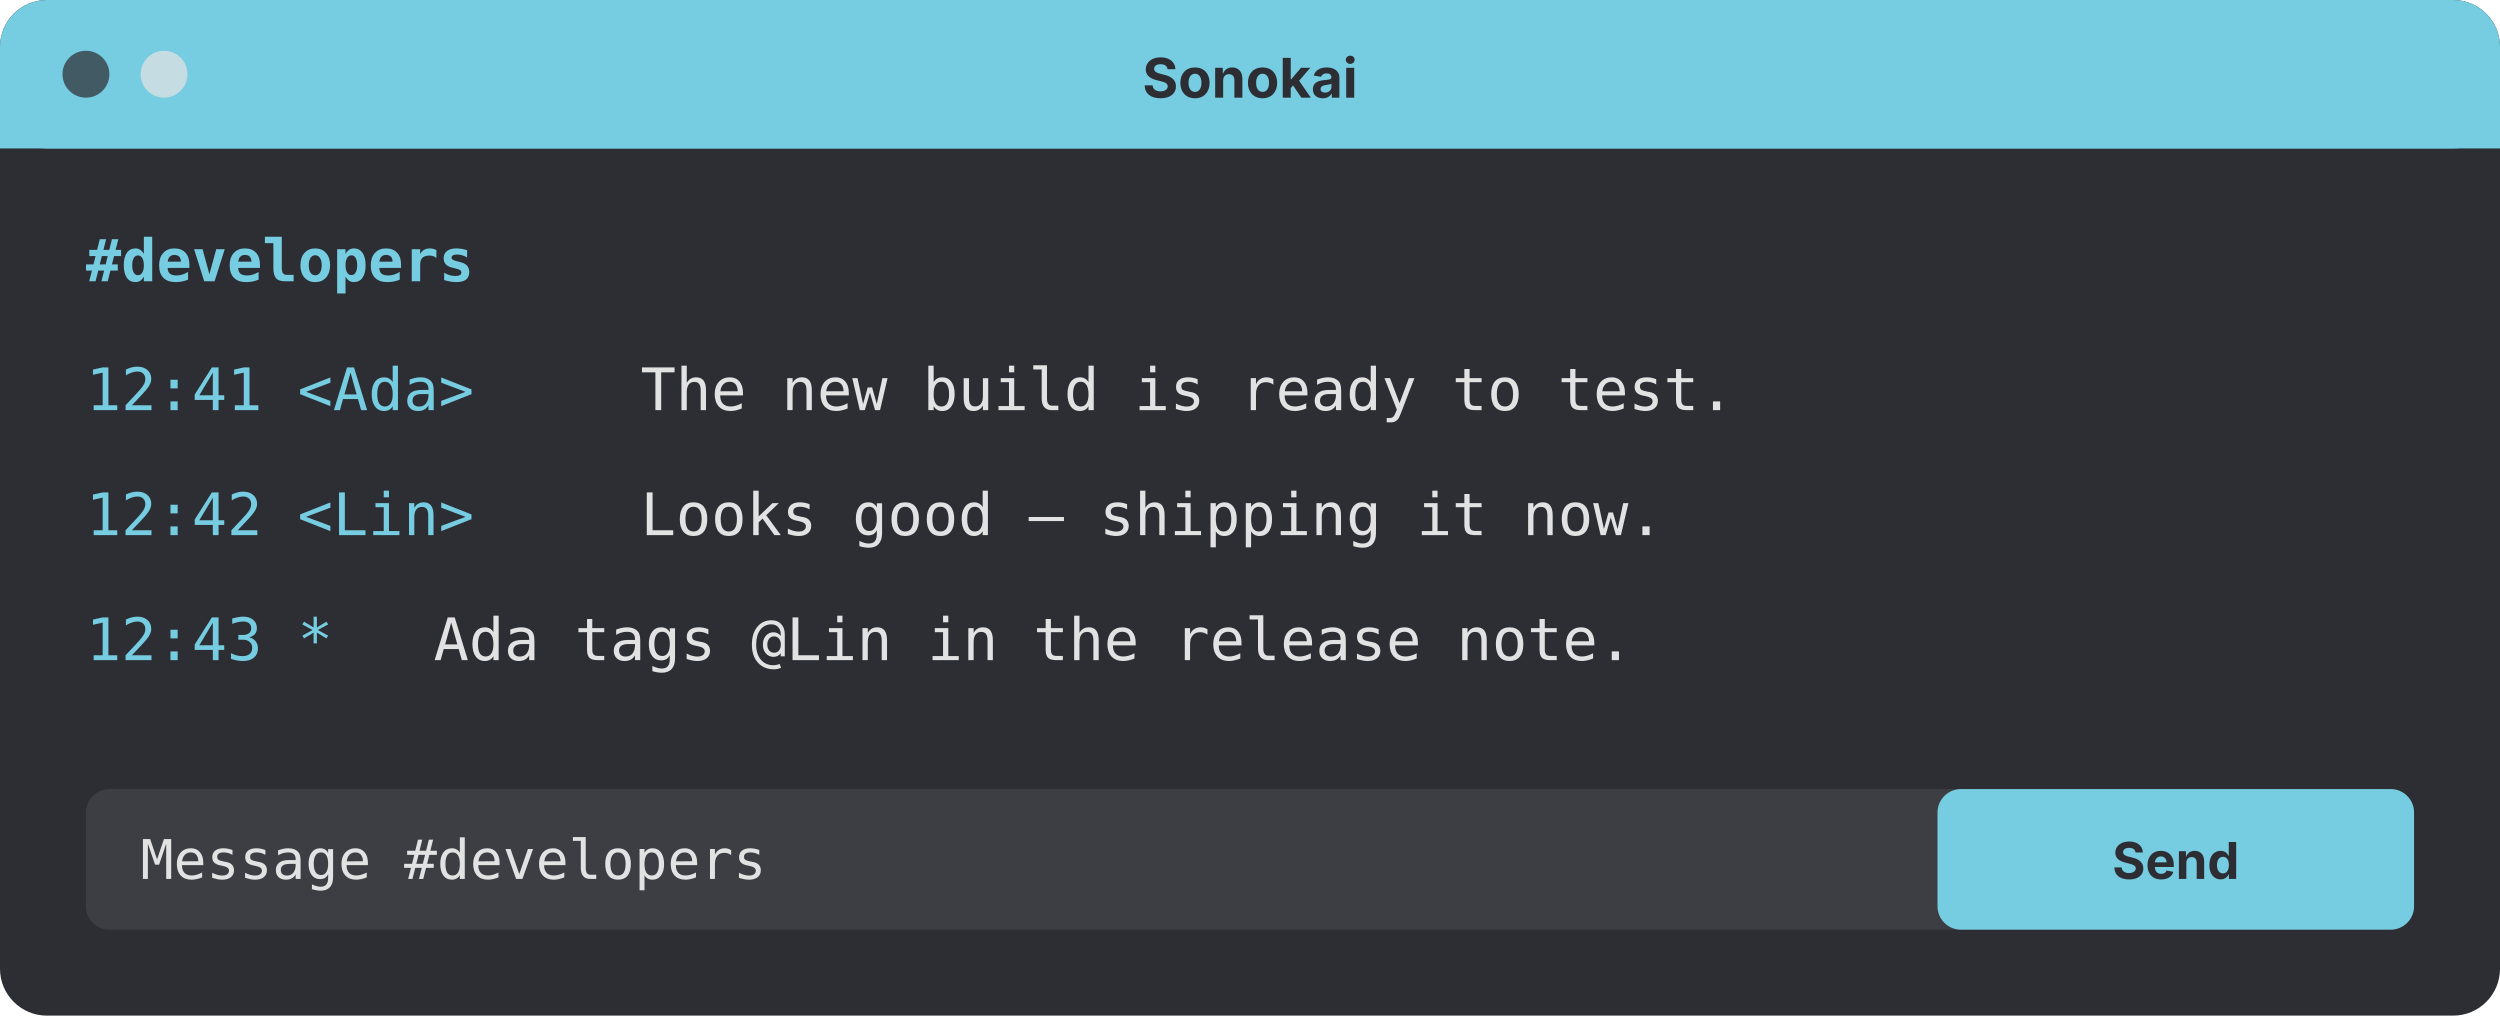
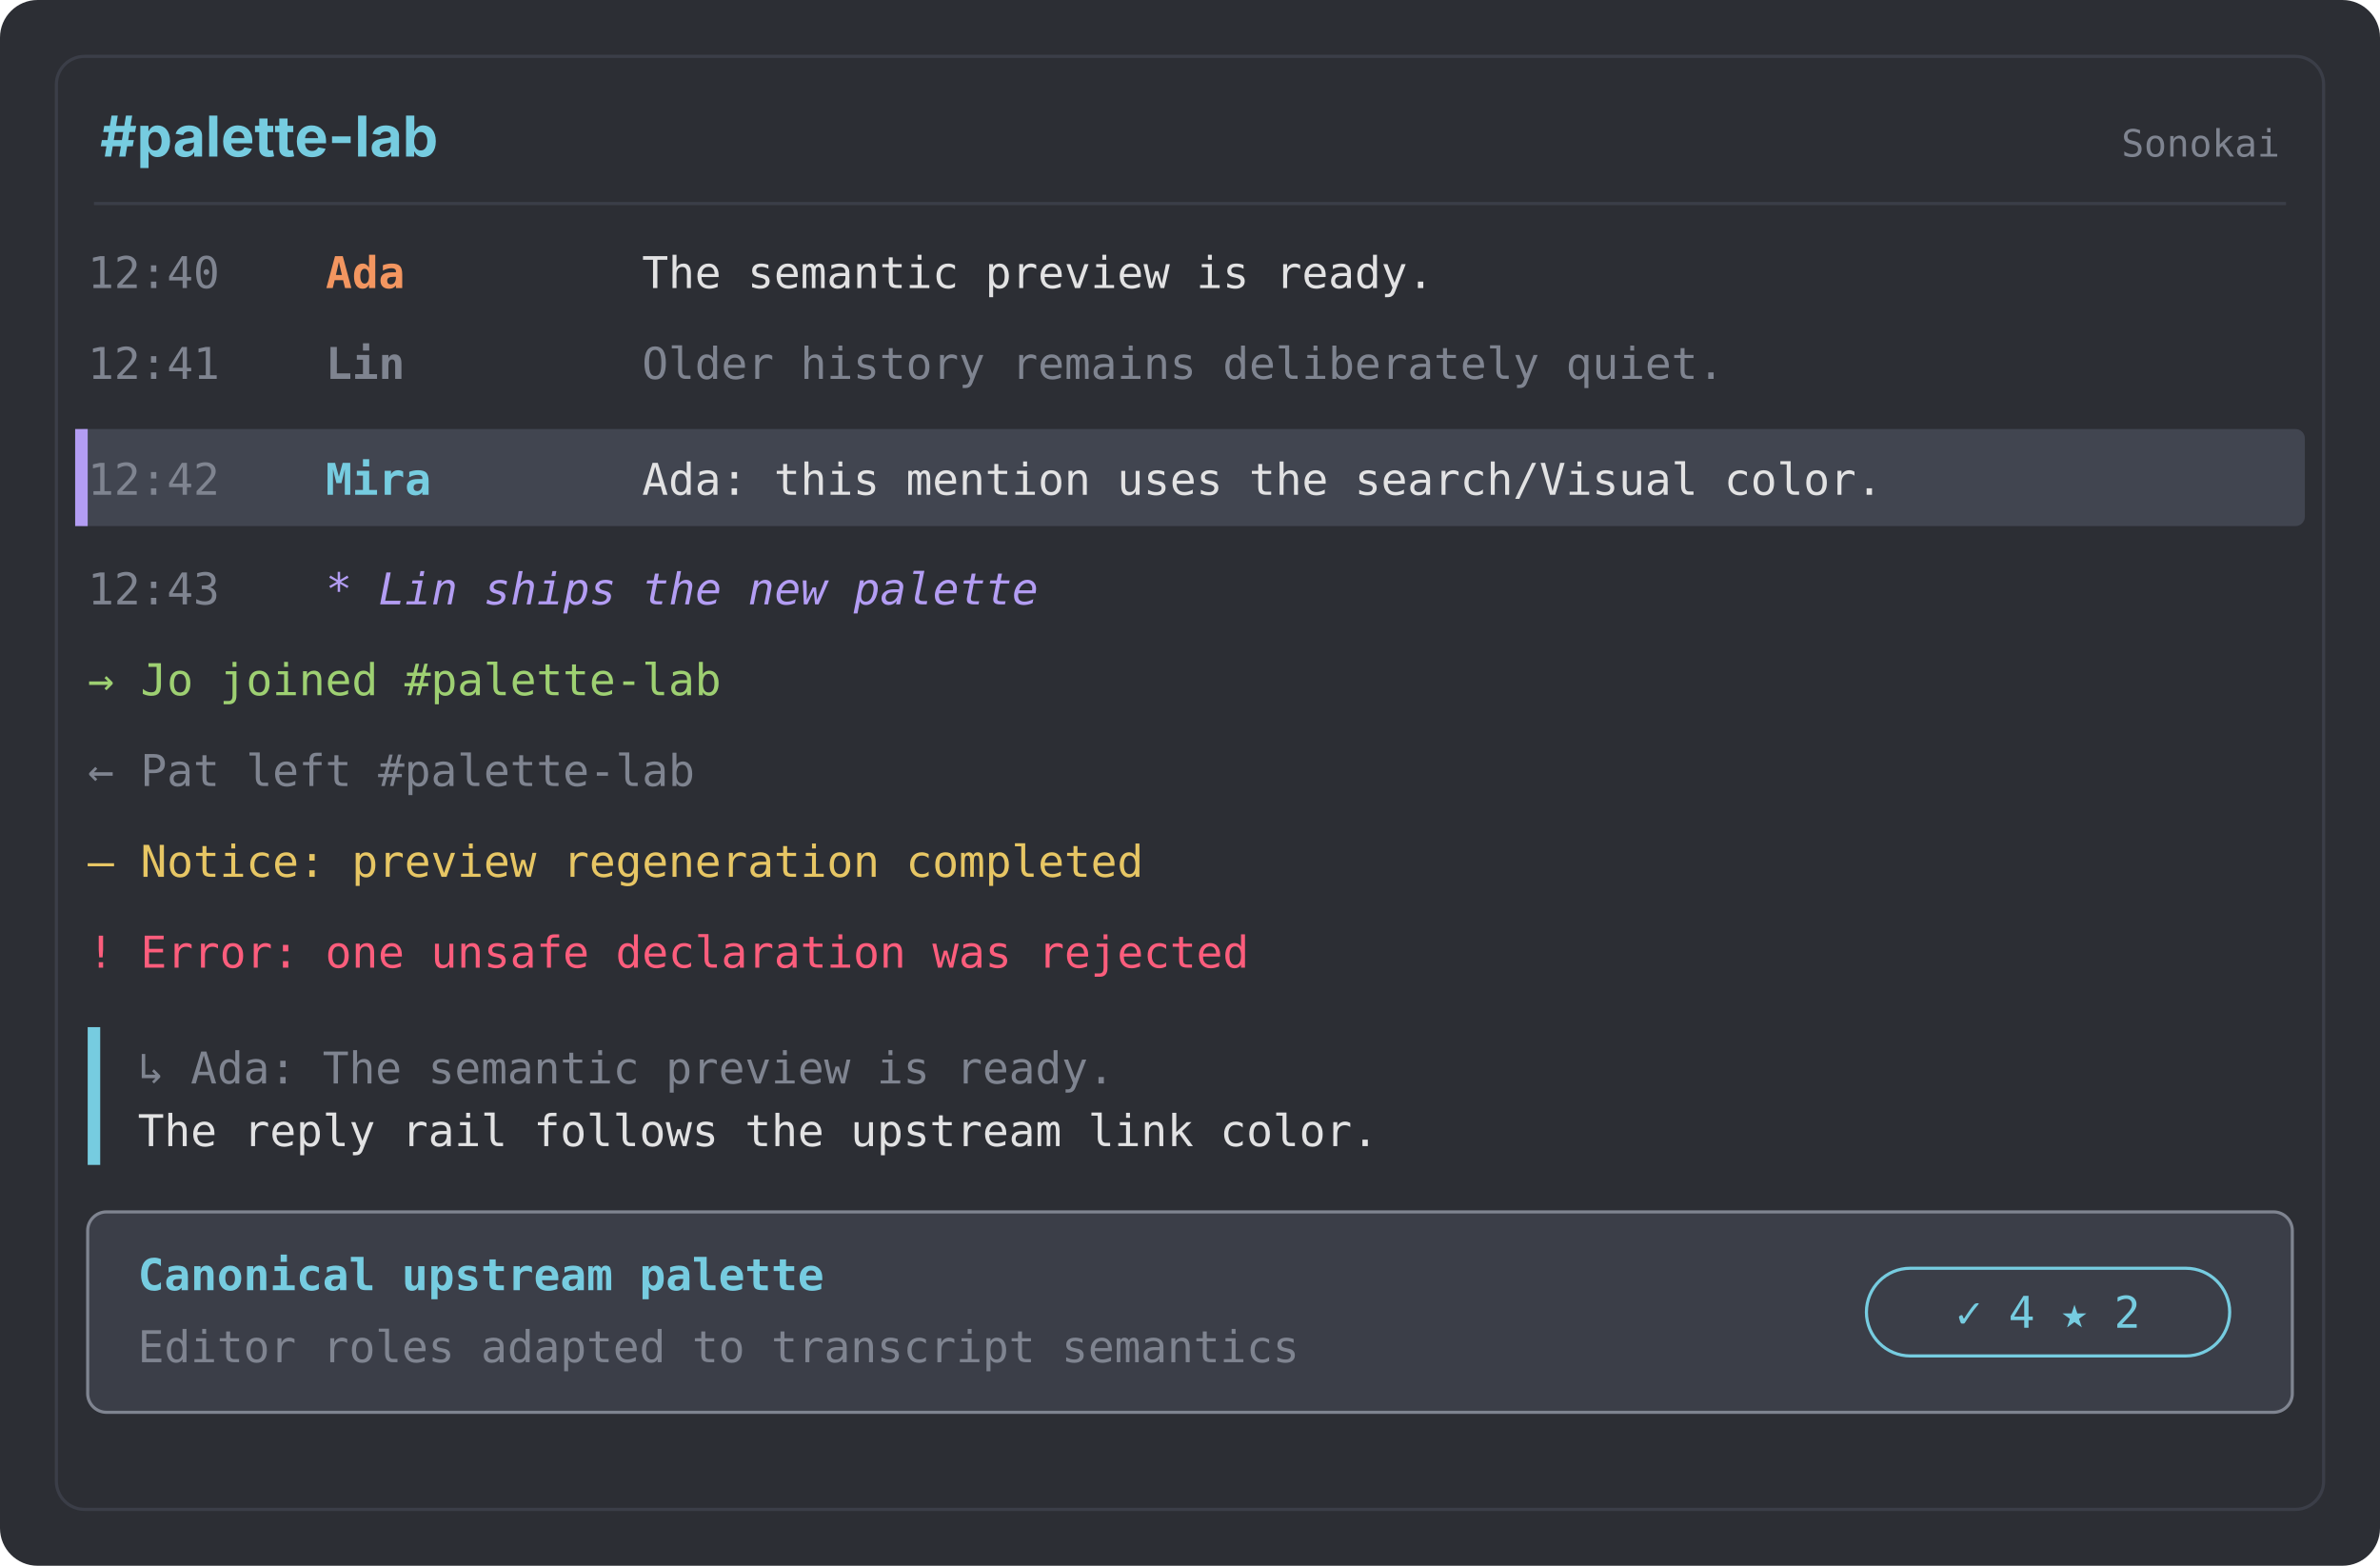
- <svg xmlns="http://www.w3.org/2000/svg" width="640" height="260" viewBox="0 0 640 260" role="img" aria-labelledby="title description">
-   <description id="description">Example chat window using the adapted background, text, and accent colors.</description>
-   <rect width="640" height="260" rx="12" fill="#2c2e34" />
-   <rect width="640" height="38" rx="12" fill="#76cce0" />
-   <rect y="26" width="640" height="12" fill="#76cce0" />
-   <circle cx="22" cy="19" r="6" fill="#2c2e34" opacity="0.72" />
-   <circle cx="42" cy="19" r="6" fill="#e2e2e3" opacity="0.72" />
-   <text x="320" y="25" text-anchor="middle" font-family="-apple-system, BlinkMacSystemFont, sans-serif" font-size="14" font-weight="700" fill="#2c2e34">Sonokai</text>
-   <g font-family="ui-monospace, SFMono-Regular, Menlo, Consolas, monospace" font-size="15">
-     <text x="22" y="72" fill="#76cce0" font-weight="700">#developers</text>
-     <text x="22" y="105" fill="#76cce0">12:41  &lt;Ada&gt;</text>
-     <text x="164" y="105" fill="#e2e2e3">The new build is ready to test.</text>
-     <text x="22" y="137" fill="#76cce0">12:42  &lt;Lin&gt;</text>
-     <text x="164" y="137" fill="#e2e2e3">Looks good — shipping it now.</text>
-     <text x="22" y="169" fill="#76cce0">12:43  *</text>
-     <text x="111" y="169" fill="#e2e2e3">Ada tags @Lin in the release note.</text>
+ <svg xmlns="http://www.w3.org/2000/svg" width="760" height="500" viewBox="0 0 760 500" role="img" aria-labelledby="title description">
+   <description id="description">Transcript preview showing ordinary messages, history, a mention, an action, membership events, a notice, an error, a reply, a link card, and reactions using the generated custom CSS palette.</description>
+   <rect width="760" height="500" rx="12" fill="#2c2e34" />
+   <rect x="18" y="18" width="724" height="464" rx="9" fill="#2c2e34" stroke="#3b3e48" />
+   <text x="32" y="50" font-family="-apple-system, BlinkMacSystemFont, sans-serif" font-size="18" font-weight="700" fill="#76cce0">#palette-lab</text>
+   <text x="728" y="50" text-anchor="end" font-family="ui-monospace, SFMono-Regular, Menlo, monospace" font-size="12" fill="#7f8490">Sonokai</text>
+   <line x1="30" y1="65" x2="730" y2="65" stroke="#3b3e48" />
+   <g font-family="ui-monospace, SFMono-Regular, Menlo, Consolas, monospace" font-size="14">
+     <text x="28" y="92" fill="#7f8490">12:40</text>
+     <text x="104" y="92" fill="#f39660" font-weight="700">Ada</text>
+     <text x="205" y="92" fill="#e2e2e3">The semantic preview is ready.</text>
+     <text x="28" y="121" fill="#7f8490">12:41</text>
+     <text x="104" y="121" fill="#7f8490" font-weight="700">Lin</text>
+     <text x="205" y="121" fill="#7f8490">Older history remains deliberately quiet.</text>
+     <rect x="24" y="137" width="712" height="31" rx="3" fill="#414550" />
+     <rect x="24" y="137" width="4" height="31" fill="#b39df3" />
+     <text x="28" y="158" fill="#7f8490">12:42</text>
+     <text x="104" y="158" fill="#76cce0" font-weight="700">Mira</text>
+     <text x="205" y="158" fill="#e2e2e3">Ada: this mention uses the search/Visual color.</text>
+     <text x="28" y="193" fill="#7f8490">12:43</text>
+     <text x="104" y="193" fill="#b39df3" font-style="italic">* Lin ships the new palette</text>
+     <text x="28" y="222" fill="#9ed072">→ Jo joined #palette-lab</text>
+     <text x="28" y="251" fill="#7f8490">← Pat left #palette-lab</text>
+     <text x="28" y="280" fill="#e7c664">— Notice: preview regeneration completed</text>
+     <text x="28" y="309" fill="#fc5d7c">! Error: one unsafe declaration was rejected</text>
+     <rect x="28" y="328" width="4" height="44" fill="#76cce0" />
+     <text x="44" y="346" fill="#7f8490">↳ Ada: The semantic preview is ready.</text>
+     <text x="44" y="366" fill="#e2e2e3">The reply rail follows the upstream link color.</text>
+     <rect x="28" y="387" width="704" height="64" rx="6" fill="#3b3e48" stroke="#7f8490" />
+     <text x="44" y="412" fill="#76cce0" font-weight="700">Canonical upstream palette</text>
+     <text x="44" y="435" fill="#7f8490">Editor roles adapted to transcript semantics</text>
+     <rect x="596" y="405" width="116" height="28" rx="14" fill="#3b3e48" stroke="#76cce0" />
+     <text x="654" y="424" text-anchor="middle" fill="#76cce0">✓ 4   ★ 2</text>
  </g>
-   <rect x="22" y="202" width="596" height="36" rx="6" fill="#e2e2e3" opacity="0.09" />
-   <text x="36" y="225" font-family="ui-monospace, SFMono-Regular, Menlo, Consolas, monospace" font-size="14" fill="#e2e2e3">Message #developers</text>
-   <rect x="496" y="202" width="122" height="36" rx="6" fill="#76cce0" />
-   <text x="557" y="225" text-anchor="middle" font-family="-apple-system, BlinkMacSystemFont, sans-serif" font-size="13" font-weight="700" fill="#2c2e34">Send</text>
</svg>
